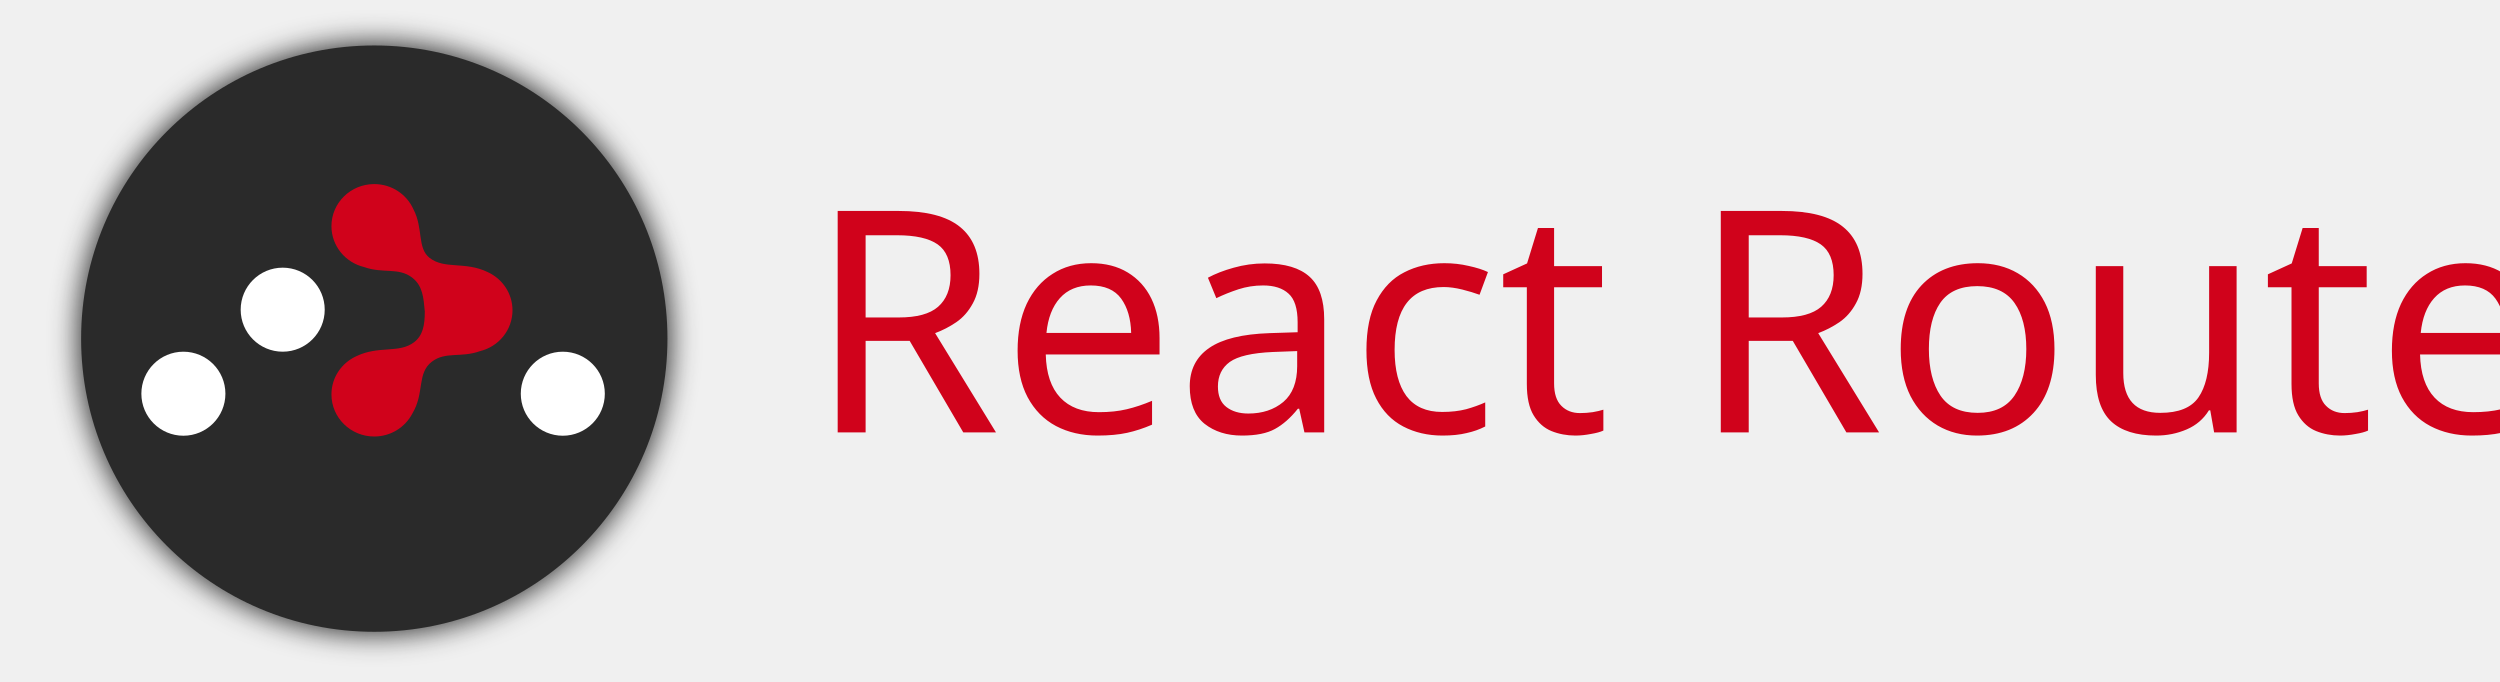
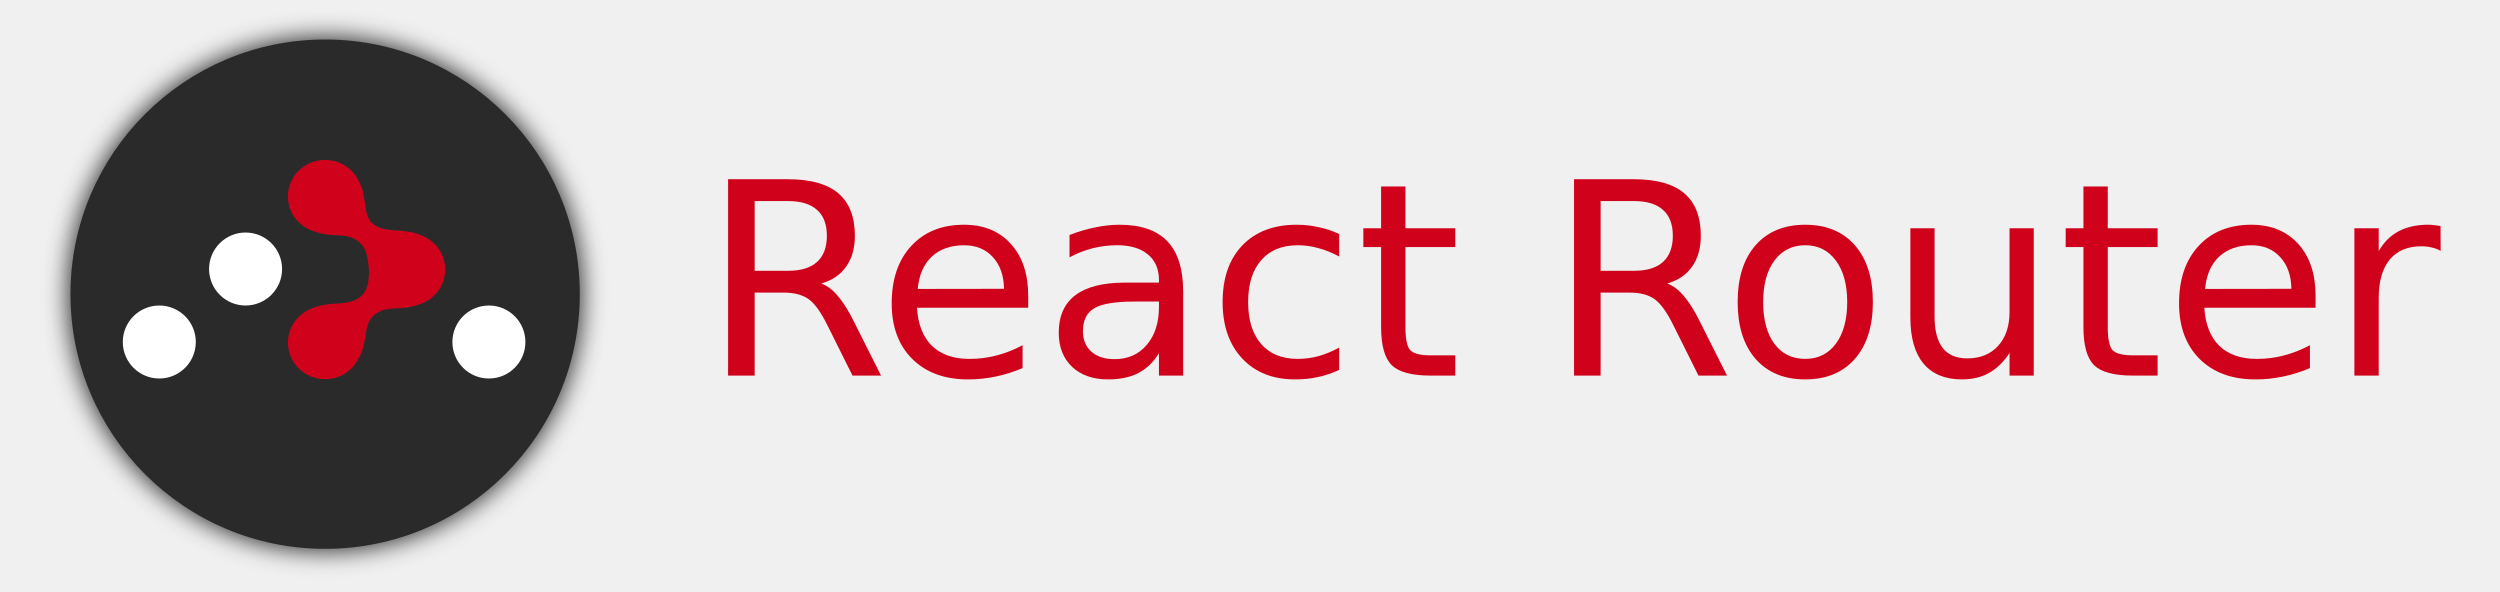
- <svg xmlns="http://www.w3.org/2000/svg" width="172" height="46.869" viewBox="0 0 172 46.869" version="1.1" id="svg1717">
+ <svg xmlns="http://www.w3.org/2000/svg" width="198" height="46.869" viewBox="0 0 198 46.869" version="1.1" id="svg1717">
  <defs id="defs1711">
    <filter style="color-interpolation-filters:sRGB" id="filter2596" x="-0.059" width="1.118" y="-0.059" height="1.118">
      <feGaussianBlur stdDeviation="2.079" id="feGaussianBlur2598" />
    </filter>
  </defs>
  <g id="layer1" transform="translate(-1.071881,-1076.451)">
-     <g id="g834" transform="translate(1.821429)">
-       <text id="text2609" y="1106.198" x="54.821" style="font-style:normal;font-weight:normal;font-size:40px;line-height:1.25;font-family:sans-serif;letter-spacing:0px;word-spacing:0px;fill:#d0021b;fill-opacity:1;stroke:none" xml:space="preserve">
-         <tspan style="font-style:normal;font-variant:normal;font-weight:normal;font-stretch:normal;font-size:21.333px;font-family:'Source Sans Pro';-inkscape-font-specification:'Source Sans Pro, Normal';font-variant-ligatures:normal;font-variant-caps:normal;font-variant-numeric:normal;font-feature-settings:normal;text-align:start;writing-mode:lr-tb;text-anchor:start;fill:#d0021b;fill-opacity:1" y="1106.198" x="54.821" id="tspan2607">React Router</tspan>
-       </text>
-       <g transform="matrix(0.4754031,0,0,0.4754031,4.830765,586.2692)" id="g2605">
-         <path id="path2358-7" d="M 84.853,1080.093 A 42.426,42.426 0 0 1 42.426,1122.52 42.426,42.426 0 0 1 0,1080.093 a 42.426,42.426 0 0 1 42.426,-42.426 42.426,42.426 0 0 1 42.426,42.426 z" style="fill:#2a2a2a;fill-opacity:1;stroke:#000000;stroke-width:0.461;stroke-miterlimit:4;stroke-dasharray:none;stroke-opacity:1;filter:url(#filter2596)" />
-         <g id="g2367" transform="translate(1.454311,-23.36043)">
-           <path id="path2358" d="m 83.399,1103.454 a 42.426,42.426 0 0 1 -42.426,42.426 42.426,42.426 0 0 1 -42.426,-42.426 42.426,42.426 0 0 1 42.426,-42.426 42.426,42.426 0 0 1 42.426,42.426 z" style="fill:#2a2a2a;fill-opacity:1;stroke:none;stroke-width:0.461;stroke-miterlimit:4;stroke-dasharray:none;stroke-opacity:0.953" />
-           <path id="path2397" d="m 27.719,1105.344 c 3.358,0 6.081,-2.722 6.081,-6.08 0,-3.358 -2.722,-6.08 -6.081,-6.08 -3.358,0 -6.081,2.722 -6.081,6.08 0,3.358 2.722,6.08 6.081,6.08 z m -14.372,12.161 c 3.358,0 6.081,-2.722 6.081,-6.08 0,-3.358 -2.722,-6.08 -6.081,-6.08 -3.358,0 -6.081,2.722 -6.081,6.08 0,3.358 2.722,6.08 6.081,6.08 z m 54.909,0 c 3.358,0 6.081,-2.722 6.081,-6.08 0,-3.358 -2.722,-6.08 -6.081,-6.08 -3.358,0 -6.081,2.722 -6.081,6.08 0,3.358 2.722,6.08 6.081,6.08 z" style="fill:#ffffff;fill-opacity:1;stroke-width:0.262" />
-           <path id="path2399" d="m 48.286,1099.52 c -0.194,-2.031 -0.293,-3.722 -1.85,-4.911 -1.971,-1.505 -4.203,-0.528 -6.954,-1.521 -2.702,-0.654 -4.707,-3.053 -4.707,-5.913 0,-3.363 2.771,-6.088 6.19,-6.088 2.532,0 4.709,1.495 5.668,3.637 1.468,2.788 0.514,5.624 2.358,7.053 2.183,1.692 5.127,0.453 8.411,2.056 1.055,0.485 1.949,1.254 2.578,2.207 0.629,0.953 0.995,2.091 0.995,3.312 0,2.86 -2.004,5.259 -4.707,5.913 -2.75,0.993 -4.983,0.016 -6.954,1.521 -2.216,1.692 -1.03,4.524 -2.836,7.515 -1.025,1.969 -3.109,3.317 -5.513,3.317 -3.419,0 -6.19,-2.726 -6.19,-6.089 0,-2.443 1.462,-4.549 3.573,-5.519 3.284,-1.603 6.228,-0.364 8.411,-2.056 1.259,-0.976 1.526,-2.482 1.526,-4.434 z" style="fill:#d0021b;stroke-width:0.262" />
-         </g>
+     <g aria-label="React Router" style="font-style:normal;font-weight:normal;font-size:40px;line-height:1.25;font-family:sans-serif;letter-spacing:0px;word-spacing:0px;fill:#d0021b;fill-opacity:1;stroke:none" id="text2609">
+       <path d="m 66.112,1098.907 q 0.677,0.229 1.312,0.979 0.646,0.75 1.292,2.062 l 2.135,4.25 h -2.26 l -1.99,-3.99 q -0.771,-1.562 -1.5,-2.073 -0.719,-0.51 -1.969,-0.51 h -2.292 v 6.573 H 58.737 v -15.552 h 4.75 q 2.667,0 3.979,1.115 1.312,1.115 1.312,3.365 0,1.469 -0.688,2.438 -0.677,0.969 -1.979,1.344 z m -5.271,-6.531 v 5.521 h 2.646 q 1.521,0 2.292,-0.698 0.781,-0.708 0.781,-2.073 0,-1.365 -0.781,-2.052 -0.771,-0.698 -2.292,-0.698 z" style="font-style:normal;font-variant:normal;font-weight:normal;font-stretch:normal;font-size:21.333px;font-family:'Source Sans Pro';-inkscape-font-specification:'Source Sans Pro, Normal';font-variant-ligatures:normal;font-variant-caps:normal;font-variant-numeric:normal;font-feature-settings:normal;text-align:start;writing-mode:lr-tb;text-anchor:start;fill:#d0021b;fill-opacity:1" id="path28" />
+       <path d="m 82.507,1099.886 v 0.938 h -8.812 q 0.125,1.979 1.188,3.021 1.073,1.031 2.979,1.031 1.104,0 2.135,-0.271 1.042,-0.271 2.062,-0.812 v 1.812 q -1.031,0.438 -2.115,0.667 -1.083,0.229 -2.198,0.229 -2.792,0 -4.427,-1.625 -1.625,-1.625 -1.625,-4.396 0,-2.865 1.542,-4.542 1.552,-1.688 4.177,-1.688 2.354,0 3.719,1.521 1.375,1.51 1.375,4.114 z m -1.917,-0.562 q -0.021,-1.573 -0.885,-2.51 -0.854,-0.938 -2.271,-0.938 -1.604,0 -2.573,0.906 -0.958,0.906 -1.104,2.552 z" style="font-style:normal;font-variant:normal;font-weight:normal;font-stretch:normal;font-size:21.333px;font-family:'Source Sans Pro';-inkscape-font-specification:'Source Sans Pro, Normal';font-variant-ligatures:normal;font-variant-caps:normal;font-variant-numeric:normal;font-feature-settings:normal;text-align:start;writing-mode:lr-tb;text-anchor:start;fill:#d0021b;fill-opacity:1" id="path30" />
+       <path d="m 90.955,1100.334 q -2.323,0 -3.219,0.531 -0.896,0.531 -0.896,1.812 0,1.021 0.667,1.625 0.677,0.594 1.833,0.594 1.594,0 2.552,-1.125 0.969,-1.135 0.969,-3.01 v -0.427 z m 3.823,-0.792 v 6.656 h -1.917 v -1.771 q -0.656,1.062 -1.635,1.573 -0.979,0.5 -2.396,0.5 -1.792,0 -2.854,-1 -1.052,-1.01 -1.052,-2.698 0,-1.969 1.312,-2.969 1.323,-1 3.938,-1 h 2.688 v -0.188 q 0,-1.323 -0.875,-2.042 -0.865,-0.729 -2.438,-0.729 -1,0 -1.948,0.24 -0.948,0.24 -1.823,0.719 v -1.771 q 1.052,-0.406 2.042,-0.604 0.99,-0.208 1.927,-0.208 2.531,0 3.781,1.312 1.25,1.312 1.25,3.979 z" style="font-style:normal;font-variant:normal;font-weight:normal;font-stretch:normal;font-size:21.333px;font-family:'Source Sans Pro';-inkscape-font-specification:'Source Sans Pro, Normal';font-variant-ligatures:normal;font-variant-caps:normal;font-variant-numeric:normal;font-feature-settings:normal;text-align:start;writing-mode:lr-tb;text-anchor:start;fill:#d0021b;fill-opacity:1" id="path32" />
+       <path d="m 107.132,1094.979 v 1.792 q -0.812,-0.448 -1.635,-0.667 -0.812,-0.229 -1.646,-0.229 -1.865,0 -2.896,1.188 -1.031,1.177 -1.031,3.312 0,2.135 1.031,3.323 1.031,1.177 2.896,1.177 0.833,0 1.646,-0.219 0.823,-0.229 1.635,-0.677 v 1.771 q -0.802,0.375 -1.667,0.562 -0.854,0.188 -1.823,0.188 -2.635,0 -4.187,-1.656 -1.552,-1.656 -1.552,-4.469 0,-2.854 1.562,-4.49 1.573,-1.635 4.302,-1.635 0.885,0 1.729,0.188 0.844,0.177 1.635,0.542 z" style="font-style:normal;font-variant:normal;font-weight:normal;font-stretch:normal;font-size:21.333px;font-family:'Source Sans Pro';-inkscape-font-specification:'Source Sans Pro, Normal';font-variant-ligatures:normal;font-variant-caps:normal;font-variant-numeric:normal;font-feature-settings:normal;text-align:start;writing-mode:lr-tb;text-anchor:start;fill:#d0021b;fill-opacity:1" id="path34" />
+       <path d="m 112.382,1091.219 v 3.312 h 3.948 v 1.49 h -3.948 v 6.333 q 0,1.427 0.385,1.833 0.396,0.406 1.594,0.406 h 1.969 v 1.604 h -1.969 q -2.219,0 -3.062,-0.823 -0.844,-0.833 -0.844,-3.021 v -6.333 h -1.406 v -1.49 h 1.406 v -3.312 z" style="font-style:normal;font-variant:normal;font-weight:normal;font-stretch:normal;font-size:21.333px;font-family:'Source Sans Pro';-inkscape-font-specification:'Source Sans Pro, Normal';font-variant-ligatures:normal;font-variant-caps:normal;font-variant-numeric:normal;font-feature-settings:normal;text-align:start;writing-mode:lr-tb;text-anchor:start;fill:#d0021b;fill-opacity:1" id="path36" />
+       <path d="m 133.112,1098.907 q 0.677,0.229 1.312,0.979 0.646,0.75 1.292,2.062 l 2.135,4.25 h -2.26 l -1.99,-3.99 q -0.771,-1.562 -1.5,-2.073 -0.719,-0.51 -1.969,-0.51 h -2.292 v 6.573 h -2.104 v -15.552 h 4.75 q 2.667,0 3.979,1.115 1.312,1.115 1.312,3.365 0,1.469 -0.688,2.438 -0.677,0.969 -1.979,1.344 z m -5.271,-6.531 v 5.521 h 2.646 q 1.521,0 2.292,-0.698 0.781,-0.708 0.781,-2.073 0,-1.365 -0.781,-2.052 -0.771,-0.698 -2.292,-0.698 z" style="font-style:normal;font-variant:normal;font-weight:normal;font-stretch:normal;font-size:21.333px;font-family:'Source Sans Pro';-inkscape-font-specification:'Source Sans Pro, Normal';font-variant-ligatures:normal;font-variant-caps:normal;font-variant-numeric:normal;font-feature-settings:normal;text-align:start;writing-mode:lr-tb;text-anchor:start;fill:#d0021b;fill-opacity:1" id="path38" />
+       <path d="m 144.049,1095.875 q -1.542,0 -2.438,1.208 -0.896,1.198 -0.896,3.292 0,2.094 0.885,3.302 0.896,1.198 2.448,1.198 1.531,0 2.427,-1.208 0.896,-1.208 0.896,-3.292 0,-2.073 -0.896,-3.281 -0.896,-1.219 -2.427,-1.219 z m 0,-1.625 q 2.5,0 3.927,1.625 1.427,1.625 1.427,4.5 0,2.865 -1.427,4.5 -1.427,1.625 -3.927,1.625 -2.51,0 -3.938,-1.625 -1.417,-1.635 -1.417,-4.5 0,-2.875 1.417,-4.5 1.427,-1.625 3.938,-1.625 z" style="font-style:normal;font-variant:normal;font-weight:normal;font-stretch:normal;font-size:21.333px;font-family:'Source Sans Pro';-inkscape-font-specification:'Source Sans Pro, Normal';font-variant-ligatures:normal;font-variant-caps:normal;font-variant-numeric:normal;font-feature-settings:normal;text-align:start;writing-mode:lr-tb;text-anchor:start;fill:#d0021b;fill-opacity:1" id="path40" />
+       <path d="m 152.372,1101.594 v -7.062 h 1.917 v 6.99 q 0,1.656 0.646,2.49 0.646,0.823 1.938,0.823 1.552,0 2.448,-0.99 0.906,-0.99 0.906,-2.698 v -6.615 h 1.917 v 11.667 h -1.917 v -1.792 q -0.698,1.062 -1.625,1.583 -0.917,0.51 -2.135,0.51 -2.01,0 -3.052,-1.25 -1.042,-1.25 -1.042,-3.656 z m 4.823,-7.344 z" style="font-style:normal;font-variant:normal;font-weight:normal;font-stretch:normal;font-size:21.333px;font-family:'Source Sans Pro';-inkscape-font-specification:'Source Sans Pro, Normal';font-variant-ligatures:normal;font-variant-caps:normal;font-variant-numeric:normal;font-feature-settings:normal;text-align:start;writing-mode:lr-tb;text-anchor:start;fill:#d0021b;fill-opacity:1" id="path42" />
+       <path d="m 168.007,1091.219 v 3.312 h 3.948 v 1.49 h -3.948 v 6.333 q 0,1.427 0.385,1.833 0.396,0.406 1.594,0.406 h 1.969 v 1.604 h -1.969 q -2.219,0 -3.062,-0.823 -0.844,-0.833 -0.844,-3.021 v -6.333 h -1.406 v -1.49 h 1.406 v -3.312 z" style="font-style:normal;font-variant:normal;font-weight:normal;font-stretch:normal;font-size:21.333px;font-family:'Source Sans Pro';-inkscape-font-specification:'Source Sans Pro, Normal';font-variant-ligatures:normal;font-variant-caps:normal;font-variant-numeric:normal;font-feature-settings:normal;text-align:start;writing-mode:lr-tb;text-anchor:start;fill:#d0021b;fill-opacity:1" id="path44" />
+       <path d="m 184.466,1099.886 v 0.938 h -8.812 q 0.125,1.979 1.188,3.021 1.073,1.031 2.979,1.031 1.104,0 2.135,-0.271 1.042,-0.271 2.062,-0.812 v 1.812 q -1.031,0.438 -2.115,0.667 -1.083,0.229 -2.198,0.229 -2.792,0 -4.427,-1.625 -1.625,-1.625 -1.625,-4.396 0,-2.865 1.542,-4.542 1.552,-1.688 4.177,-1.688 2.354,0 3.719,1.521 1.375,1.51 1.375,4.114 z m -1.917,-0.562 q -0.021,-1.573 -0.885,-2.51 -0.854,-0.938 -2.271,-0.938 -1.604,0 -2.573,0.906 -0.958,0.906 -1.104,2.552 z" style="font-style:normal;font-variant:normal;font-weight:normal;font-stretch:normal;font-size:21.333px;font-family:'Source Sans Pro';-inkscape-font-specification:'Source Sans Pro, Normal';font-variant-ligatures:normal;font-variant-caps:normal;font-variant-numeric:normal;font-feature-settings:normal;text-align:start;writing-mode:lr-tb;text-anchor:start;fill:#d0021b;fill-opacity:1" id="path46" />
+       <path d="m 194.372,1096.323 q -0.323,-0.188 -0.708,-0.271 -0.375,-0.094 -0.833,-0.094 -1.625,0 -2.5,1.062 -0.865,1.052 -0.865,3.031 v 6.146 h -1.927 v -11.667 h 1.927 v 1.812 q 0.604,-1.062 1.573,-1.573 0.969,-0.521 2.354,-0.521 0.198,0 0.438,0.031 0.24,0.021 0.531,0.073 z" style="font-style:normal;font-variant:normal;font-weight:normal;font-stretch:normal;font-size:21.333px;font-family:'Source Sans Pro';-inkscape-font-specification:'Source Sans Pro, Normal';font-variant-ligatures:normal;font-variant-caps:normal;font-variant-numeric:normal;font-feature-settings:normal;text-align:start;writing-mode:lr-tb;text-anchor:start;fill:#d0021b;fill-opacity:1" id="path48" />
+     </g>
+     <g id="g2605" transform="matrix(0.4754031,0,0,0.4754031,6.652194,586.2692)">
+       <path style="fill:#2a2a2a;fill-opacity:1;stroke:#000000;stroke-width:0.461;stroke-miterlimit:4;stroke-dasharray:none;stroke-opacity:1;filter:url(#filter2596)" d="M 84.853,1080.093 A 42.426,42.426 0 0 1 42.426,1122.52 42.426,42.426 0 0 1 0,1080.093 a 42.426,42.426 0 0 1 42.426,-42.426 42.426,42.426 0 0 1 42.426,42.426 z" id="path2358-7" />
+       <g transform="translate(1.454311,-23.36043)" id="g2367">
+         <path style="fill:#2a2a2a;fill-opacity:1;stroke:none;stroke-width:0.461;stroke-miterlimit:4;stroke-dasharray:none;stroke-opacity:0.953" d="m 83.399,1103.454 a 42.426,42.426 0 0 1 -42.426,42.426 42.426,42.426 0 0 1 -42.426,-42.426 42.426,42.426 0 0 1 42.426,-42.426 42.426,42.426 0 0 1 42.426,42.426 z" id="path2358" />
+         <path style="fill:#ffffff;fill-opacity:1;stroke-width:0.262" d="m 27.719,1105.344 c 3.358,0 6.081,-2.722 6.081,-6.08 0,-3.358 -2.722,-6.08 -6.081,-6.08 -3.358,0 -6.081,2.722 -6.081,6.08 0,3.358 2.722,6.08 6.081,6.08 z m -14.372,12.161 c 3.358,0 6.081,-2.722 6.081,-6.08 0,-3.358 -2.722,-6.08 -6.081,-6.08 -3.358,0 -6.081,2.722 -6.081,6.08 0,3.358 2.722,6.08 6.081,6.08 z m 54.909,0 c 3.358,0 6.081,-2.722 6.081,-6.08 0,-3.358 -2.722,-6.08 -6.081,-6.08 -3.358,0 -6.081,2.722 -6.081,6.08 0,3.358 2.722,6.08 6.081,6.08 z" id="path2397" />
+         <path style="fill:#d0021b;stroke-width:0.262" d="m 48.286,1099.52 c -0.194,-2.031 -0.293,-3.722 -1.85,-4.911 -1.971,-1.505 -4.203,-0.528 -6.954,-1.521 -2.702,-0.654 -4.707,-3.053 -4.707,-5.913 0,-3.363 2.771,-6.088 6.19,-6.088 2.532,0 4.709,1.495 5.668,3.637 1.468,2.788 0.514,5.624 2.358,7.053 2.183,1.692 5.127,0.453 8.411,2.056 1.055,0.485 1.949,1.254 2.578,2.207 0.629,0.953 0.995,2.091 0.995,3.312 0,2.86 -2.004,5.259 -4.707,5.913 -2.75,0.993 -4.983,0.016 -6.954,1.521 -2.216,1.692 -1.03,4.524 -2.836,7.515 -1.025,1.969 -3.109,3.317 -5.513,3.317 -3.419,0 -6.19,-2.726 -6.19,-6.089 0,-2.443 1.462,-4.549 3.573,-5.519 3.284,-1.603 6.228,-0.364 8.411,-2.056 1.259,-0.976 1.526,-2.482 1.526,-4.434 z" id="path2399" />
      </g>
    </g>
  </g>
</svg>
